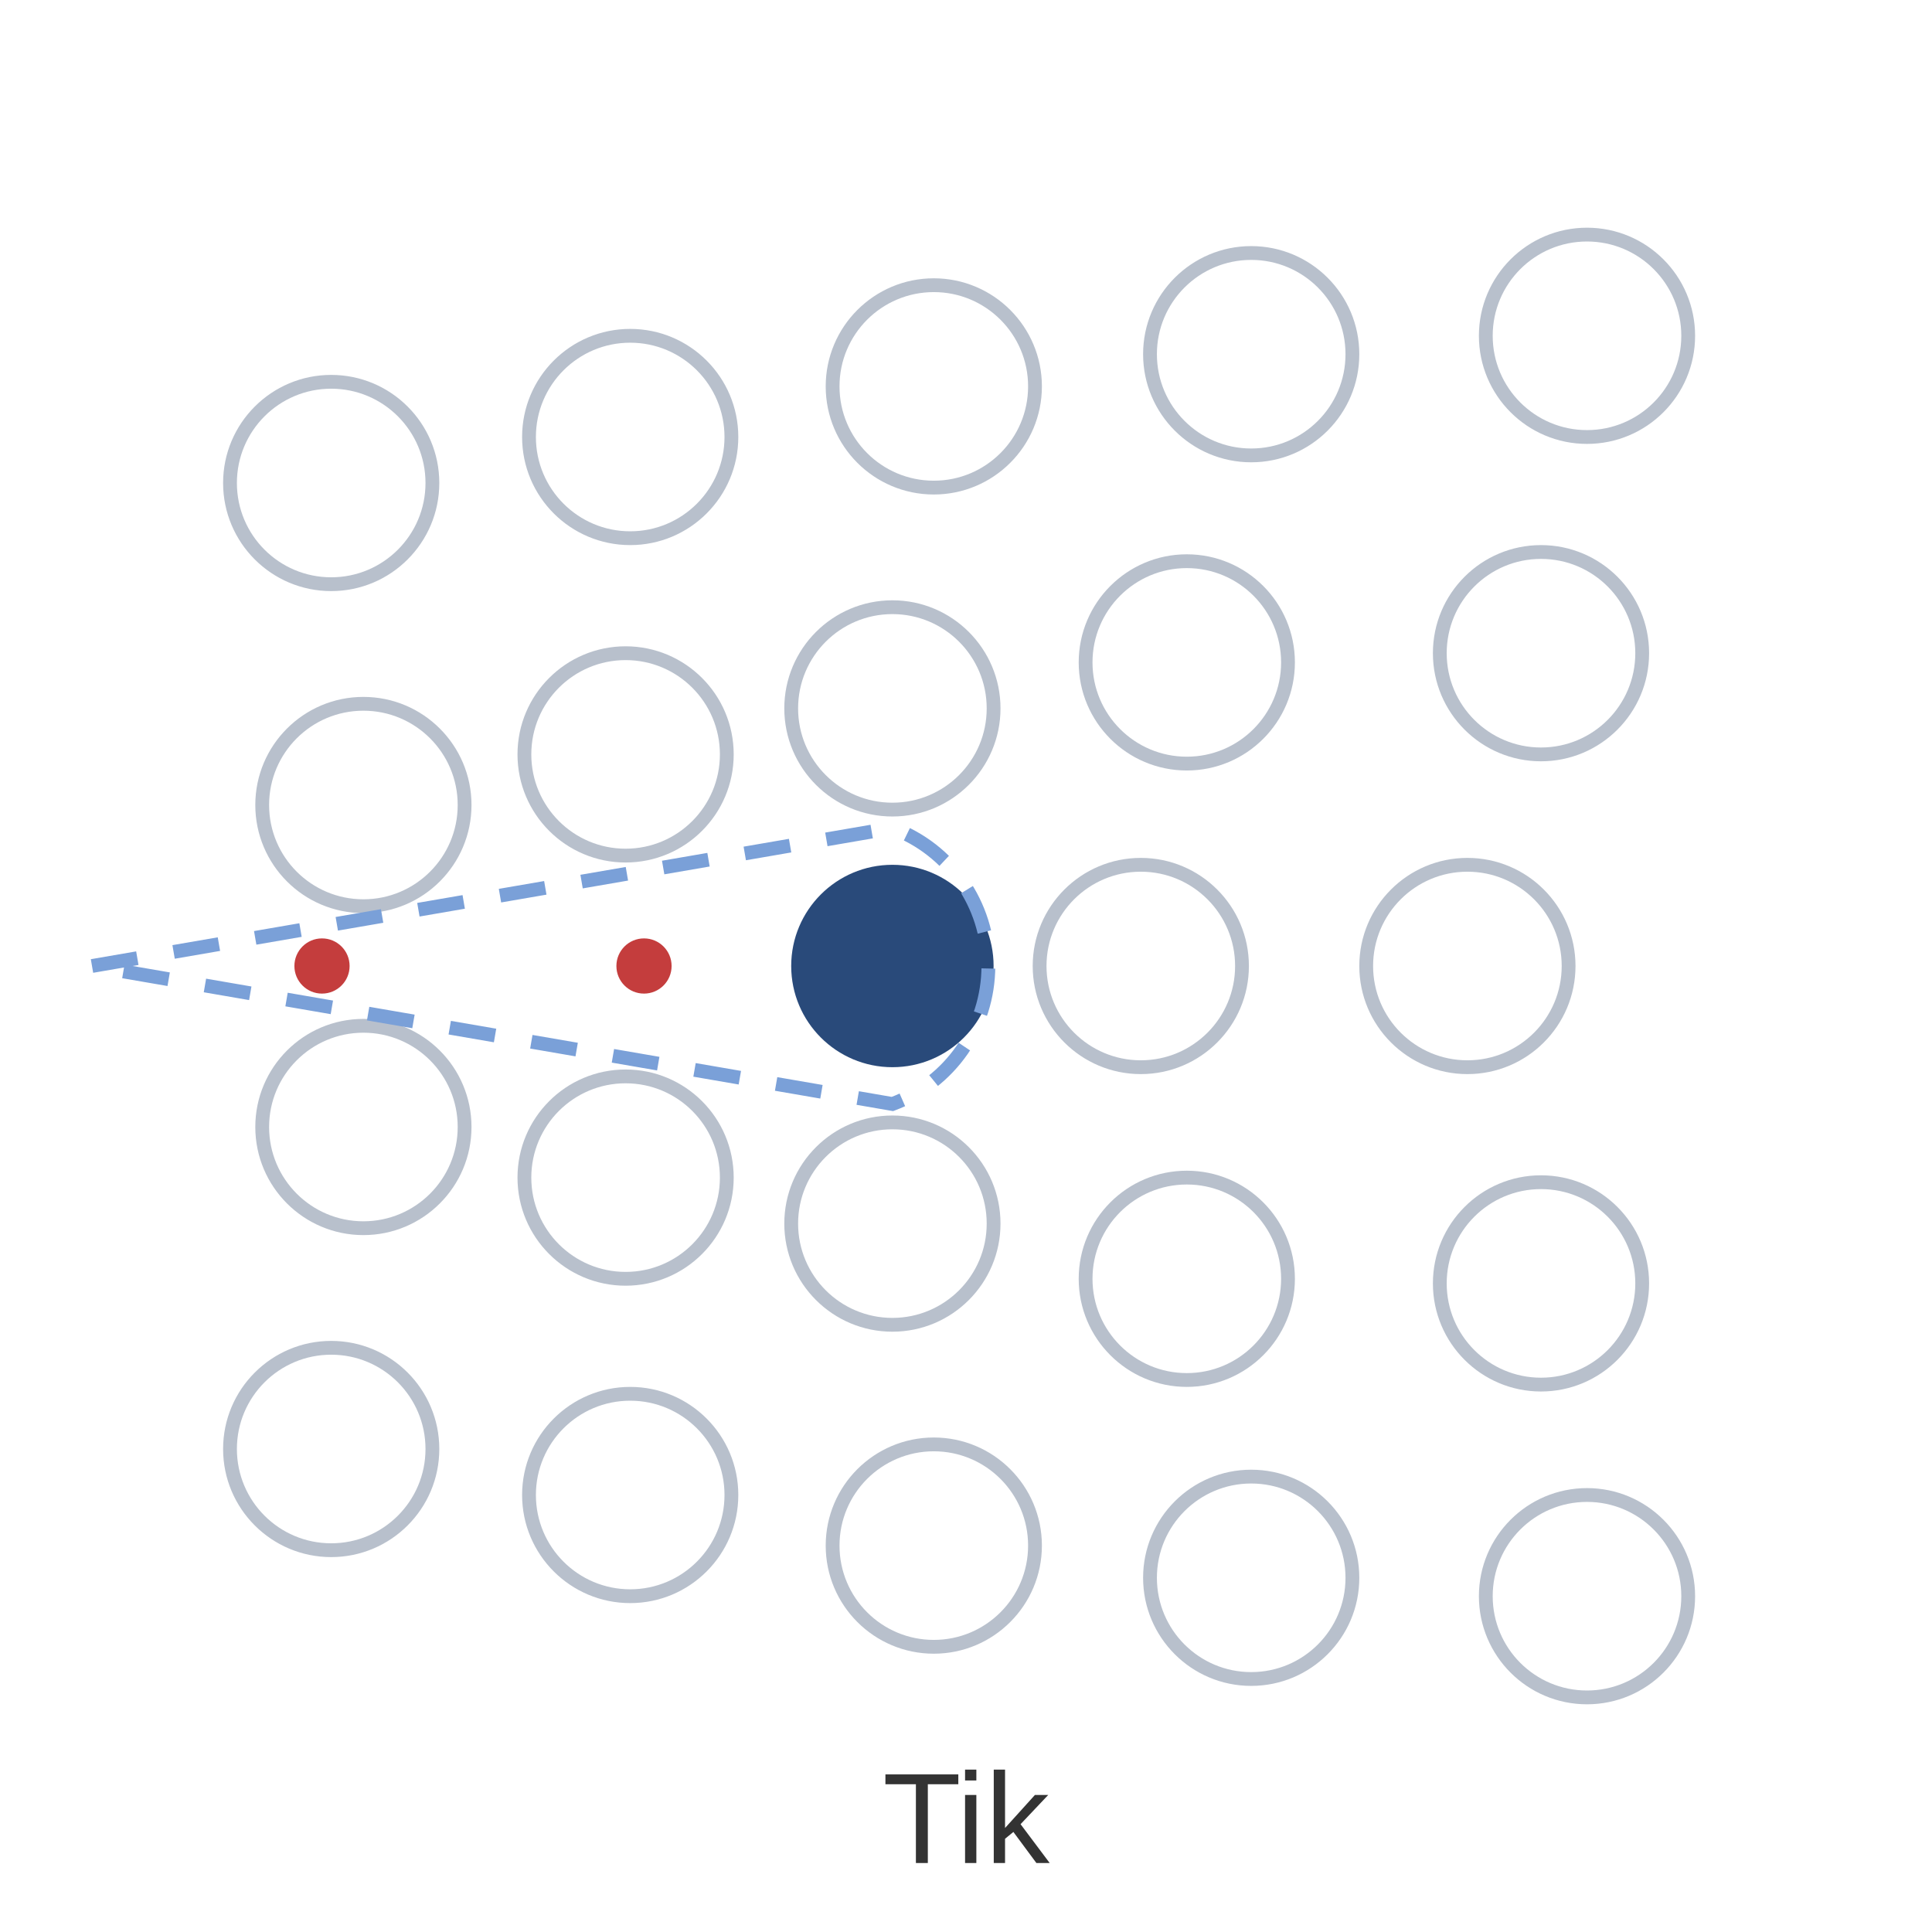
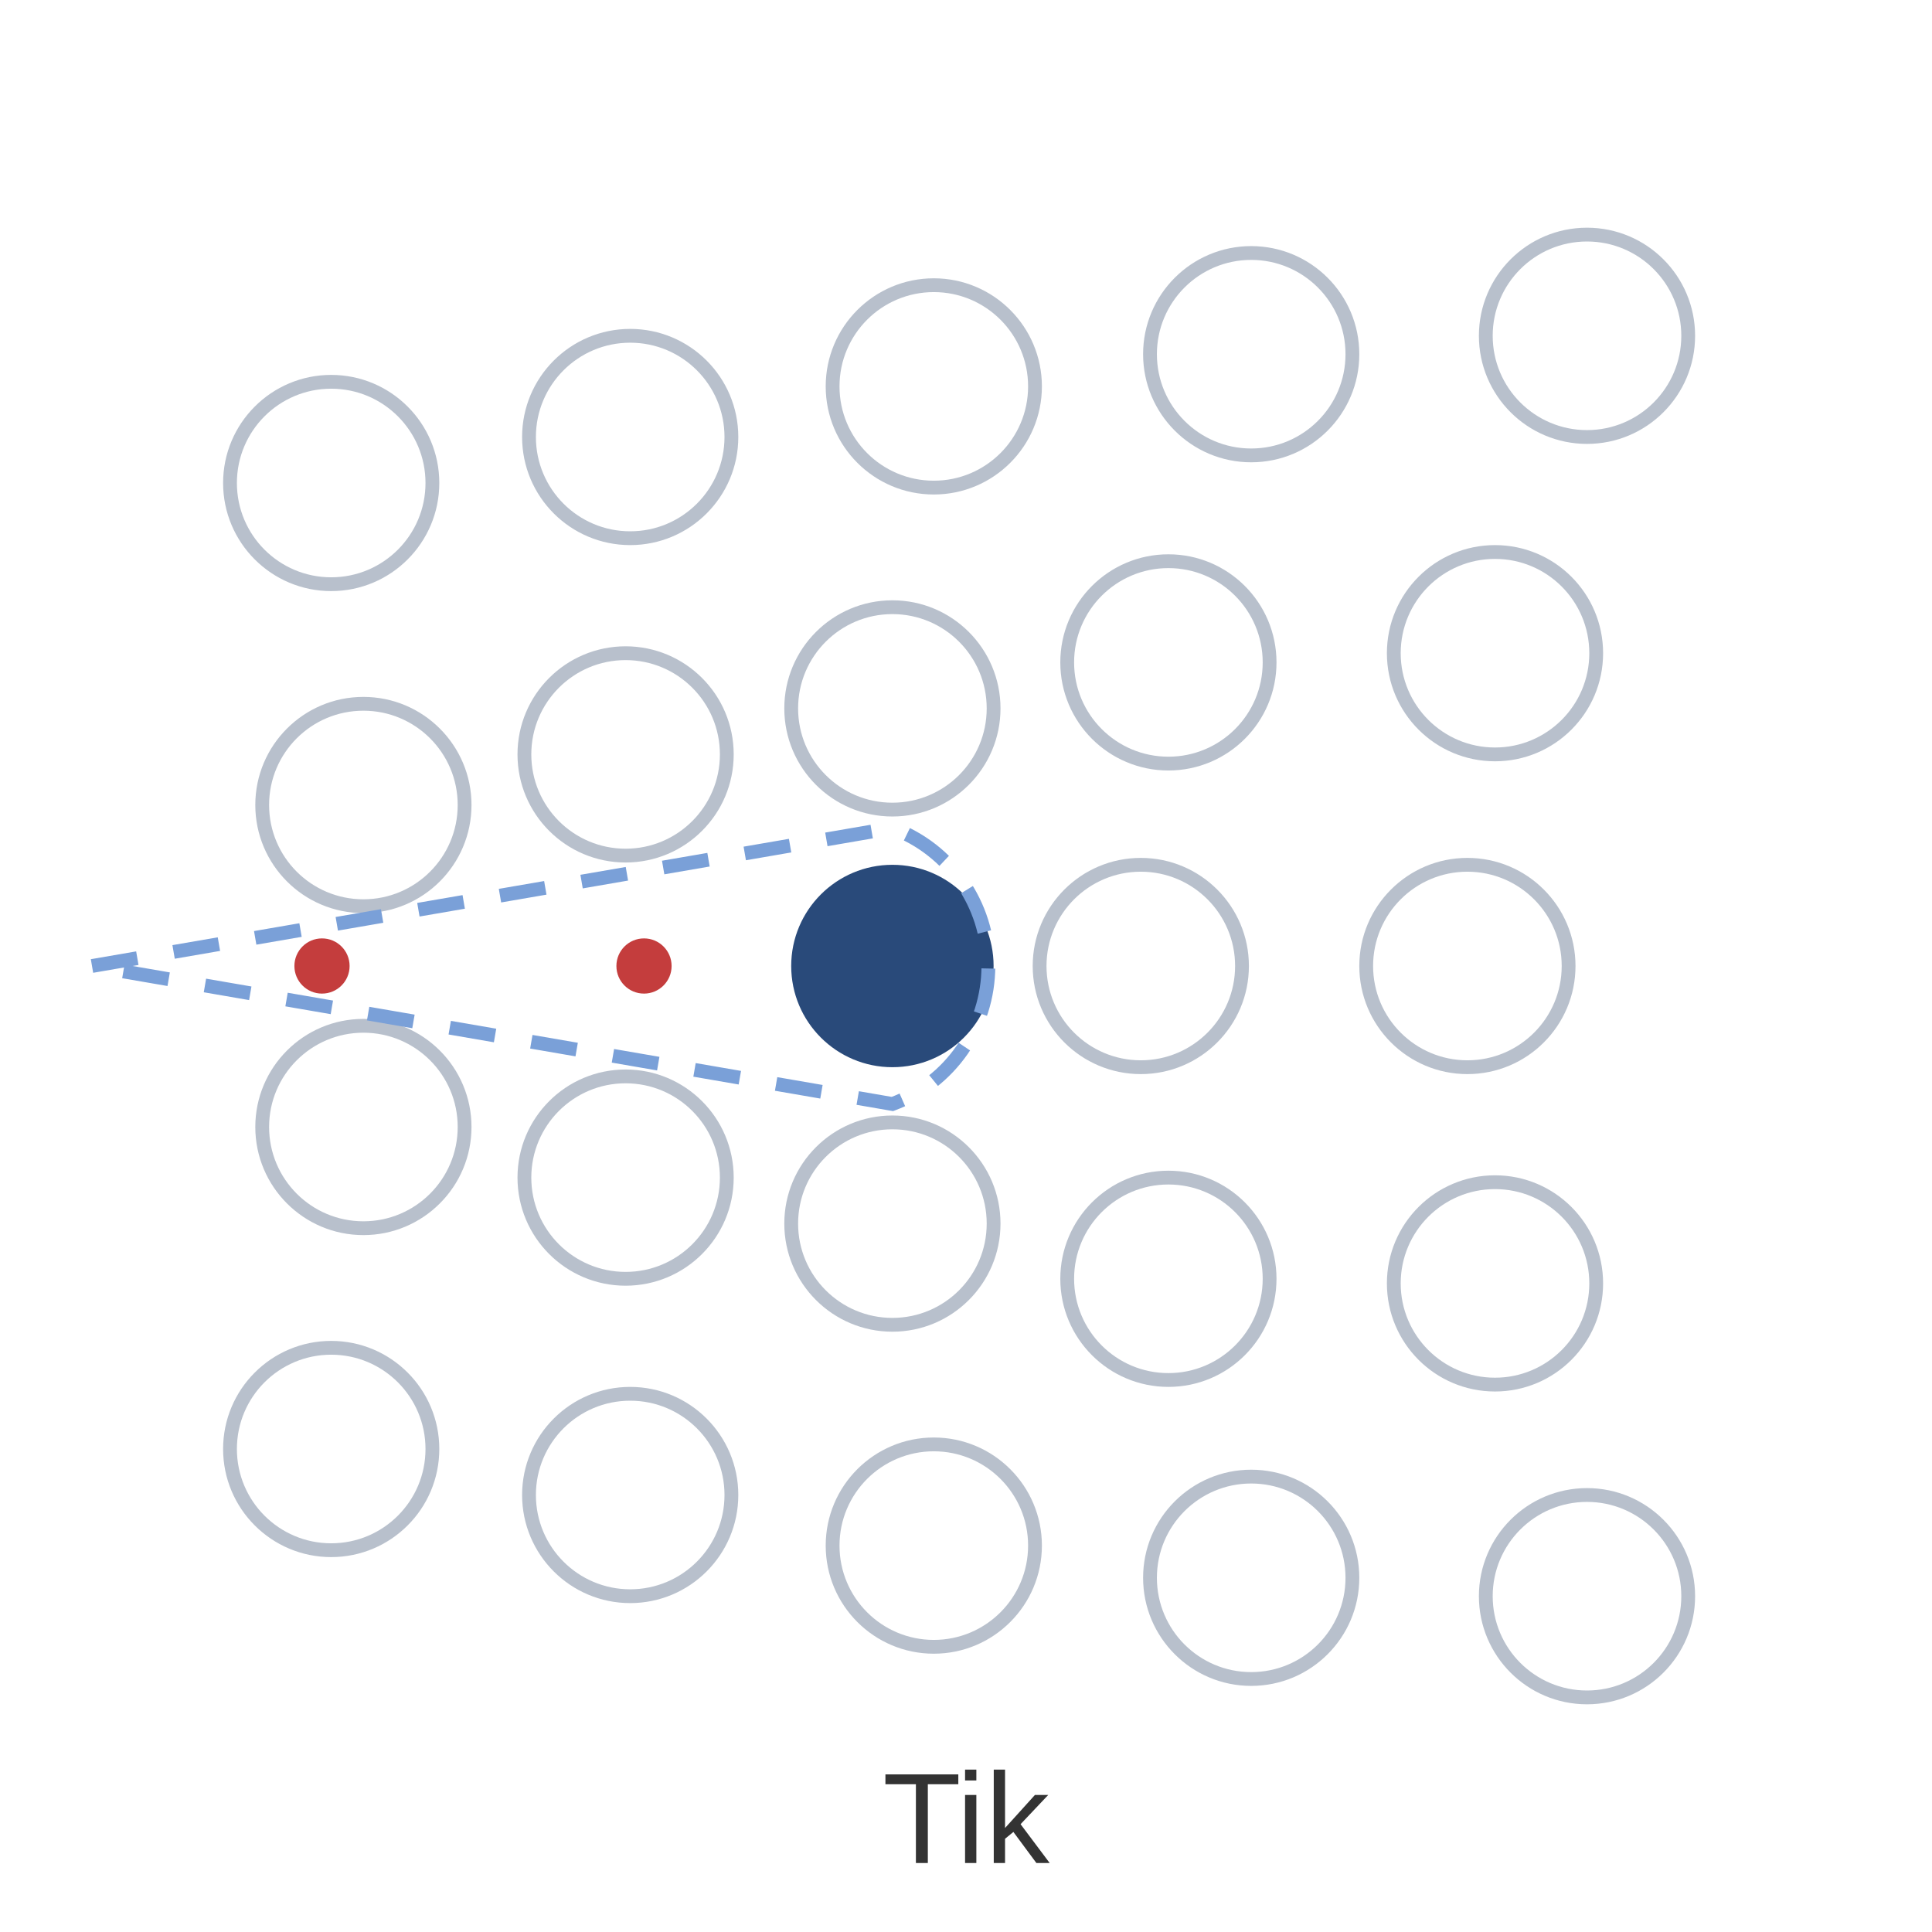
<svg xmlns="http://www.w3.org/2000/svg" width="420" height="420" viewBox="0 0 420 420">
  <rect width="100%" height="100%" fill="white" />
  <g fill="none" stroke="#b8c0cc" stroke-width="3">
    <circle cx="72" cy="105" r="22" />
    <circle cx="137" cy="95" r="22" />
    <circle cx="203" cy="84" r="22" />
    <circle cx="272" cy="77" r="22" />
    <circle cx="345" cy="73" r="22" />
    <circle cx="79" cy="175" r="22" />
    <circle cx="136" cy="164" r="22" />
    <circle cx="194" cy="154" r="22" />
-     <circle cx="258" cy="144" r="22" />
-     <circle cx="335" cy="142" r="22" />
+     <circle cx="254" cy="144" r="22" />
+     <circle cx="325" cy="142" r="22" />
    <circle cx="248" cy="210" r="22" />
    <circle cx="319" cy="210" r="22" />
    <circle cx="79" cy="245" r="22" />
    <circle cx="136" cy="256" r="22" />
    <circle cx="194" cy="266" r="22" />
-     <circle cx="258" cy="278" r="22" />
-     <circle cx="335" cy="279" r="22" />
+     <circle cx="254" cy="278" r="22" />
+     <circle cx="325" cy="279" r="22" />
    <circle cx="72" cy="315" r="22" />
    <circle cx="137" cy="325" r="22" />
    <circle cx="203" cy="336" r="22" />
    <circle cx="272" cy="343" r="22" />
    <circle cx="345" cy="347" r="22" />
  </g>
  <circle cx="194" cy="210" r="22" fill="#294a7a" />
  <circle cx="140" cy="210" r="6" fill="#c43d3d" />
  <circle cx="70" cy="210" r="6" fill="#c43d3d" />
  <path d="   M 20 210   L 194 180   A 32 32 0 0 1 194 240   Z" fill="none" stroke="#7aa0d8" stroke-width="3" stroke-dasharray="10 8" />
  <text x="210" y="405" text-anchor="middle" font-family="Arial, sans-serif" font-size="28" fill="#333">
    Tik
  </text>
</svg>
